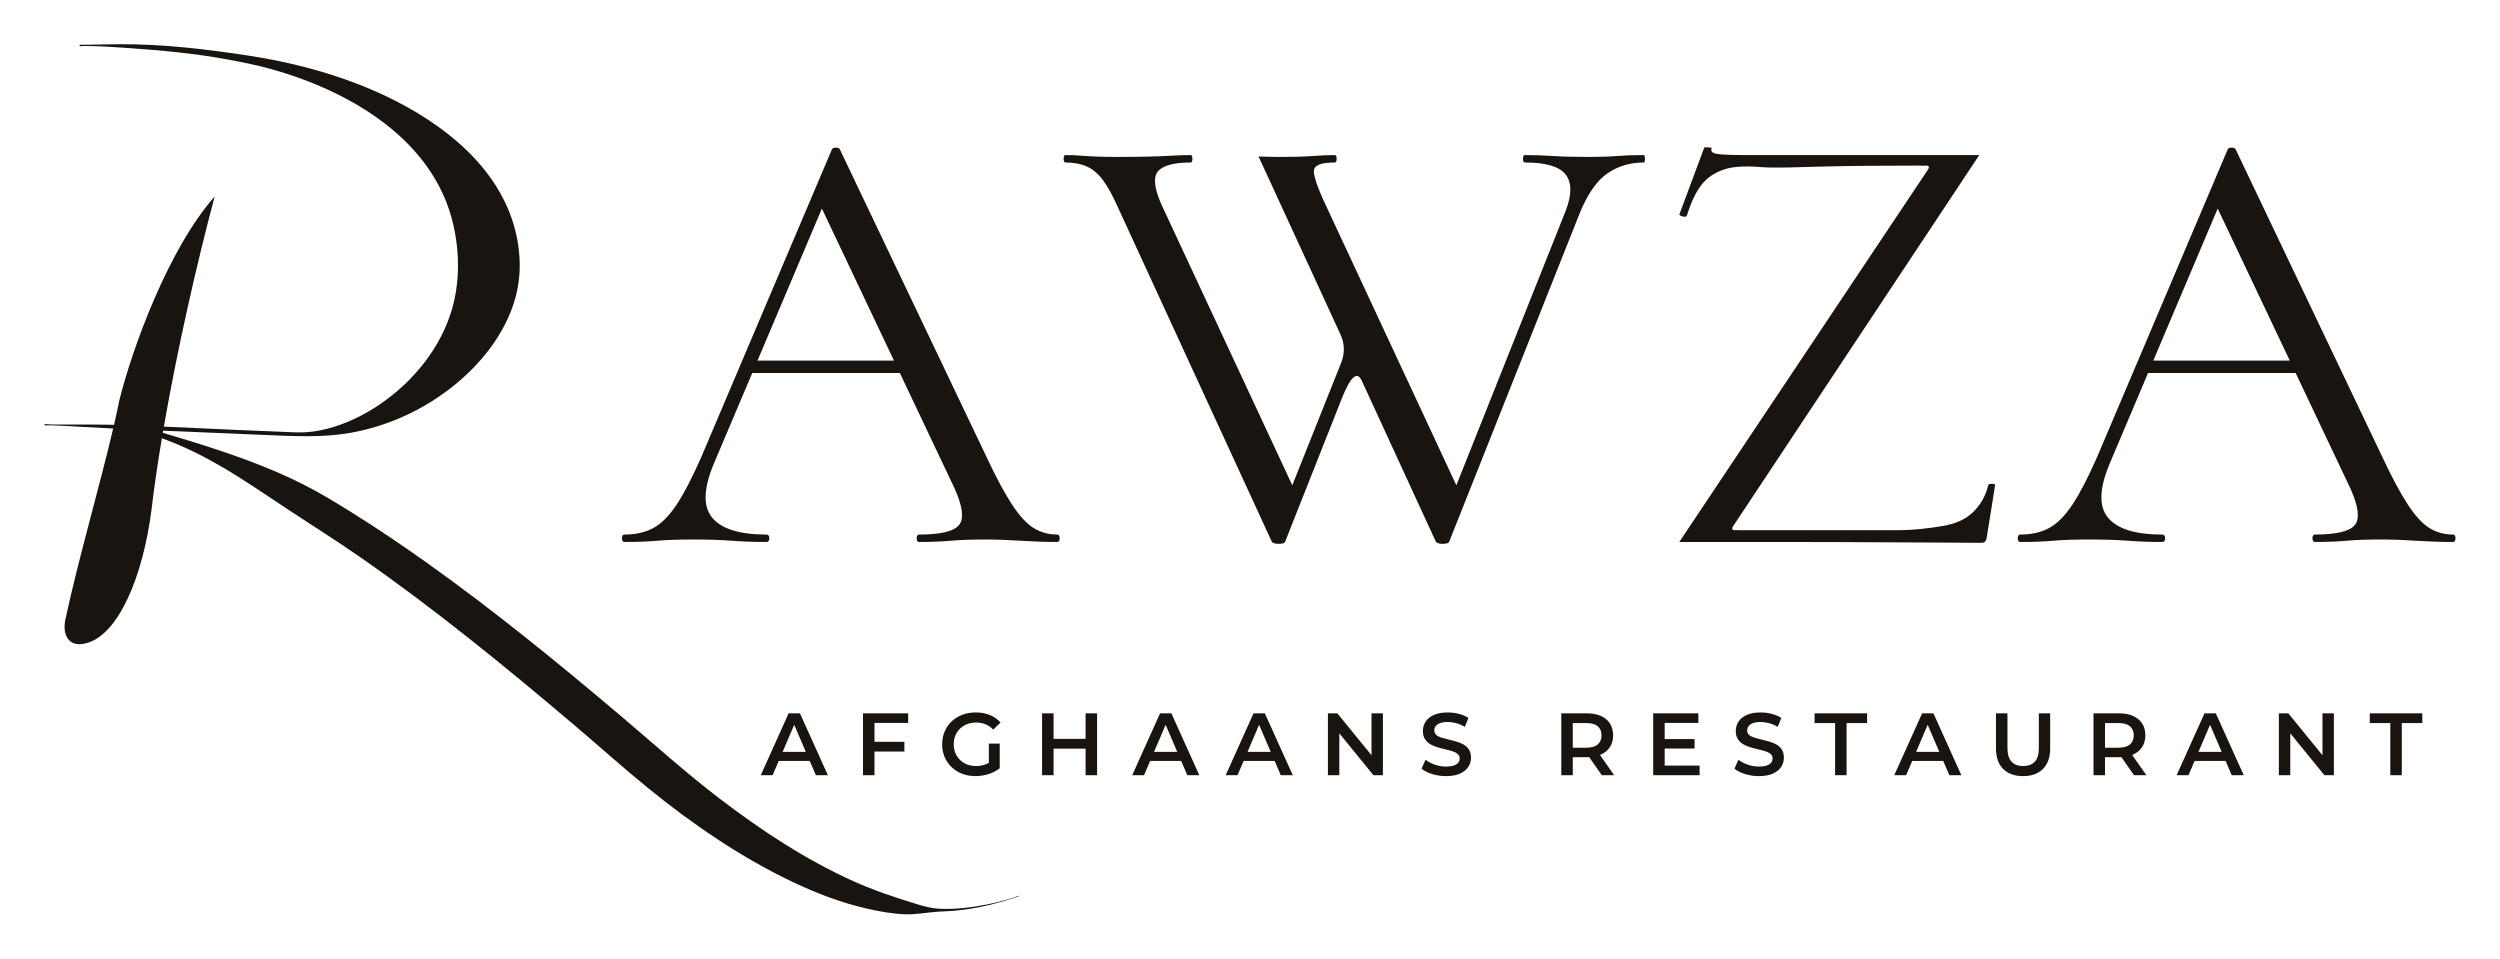
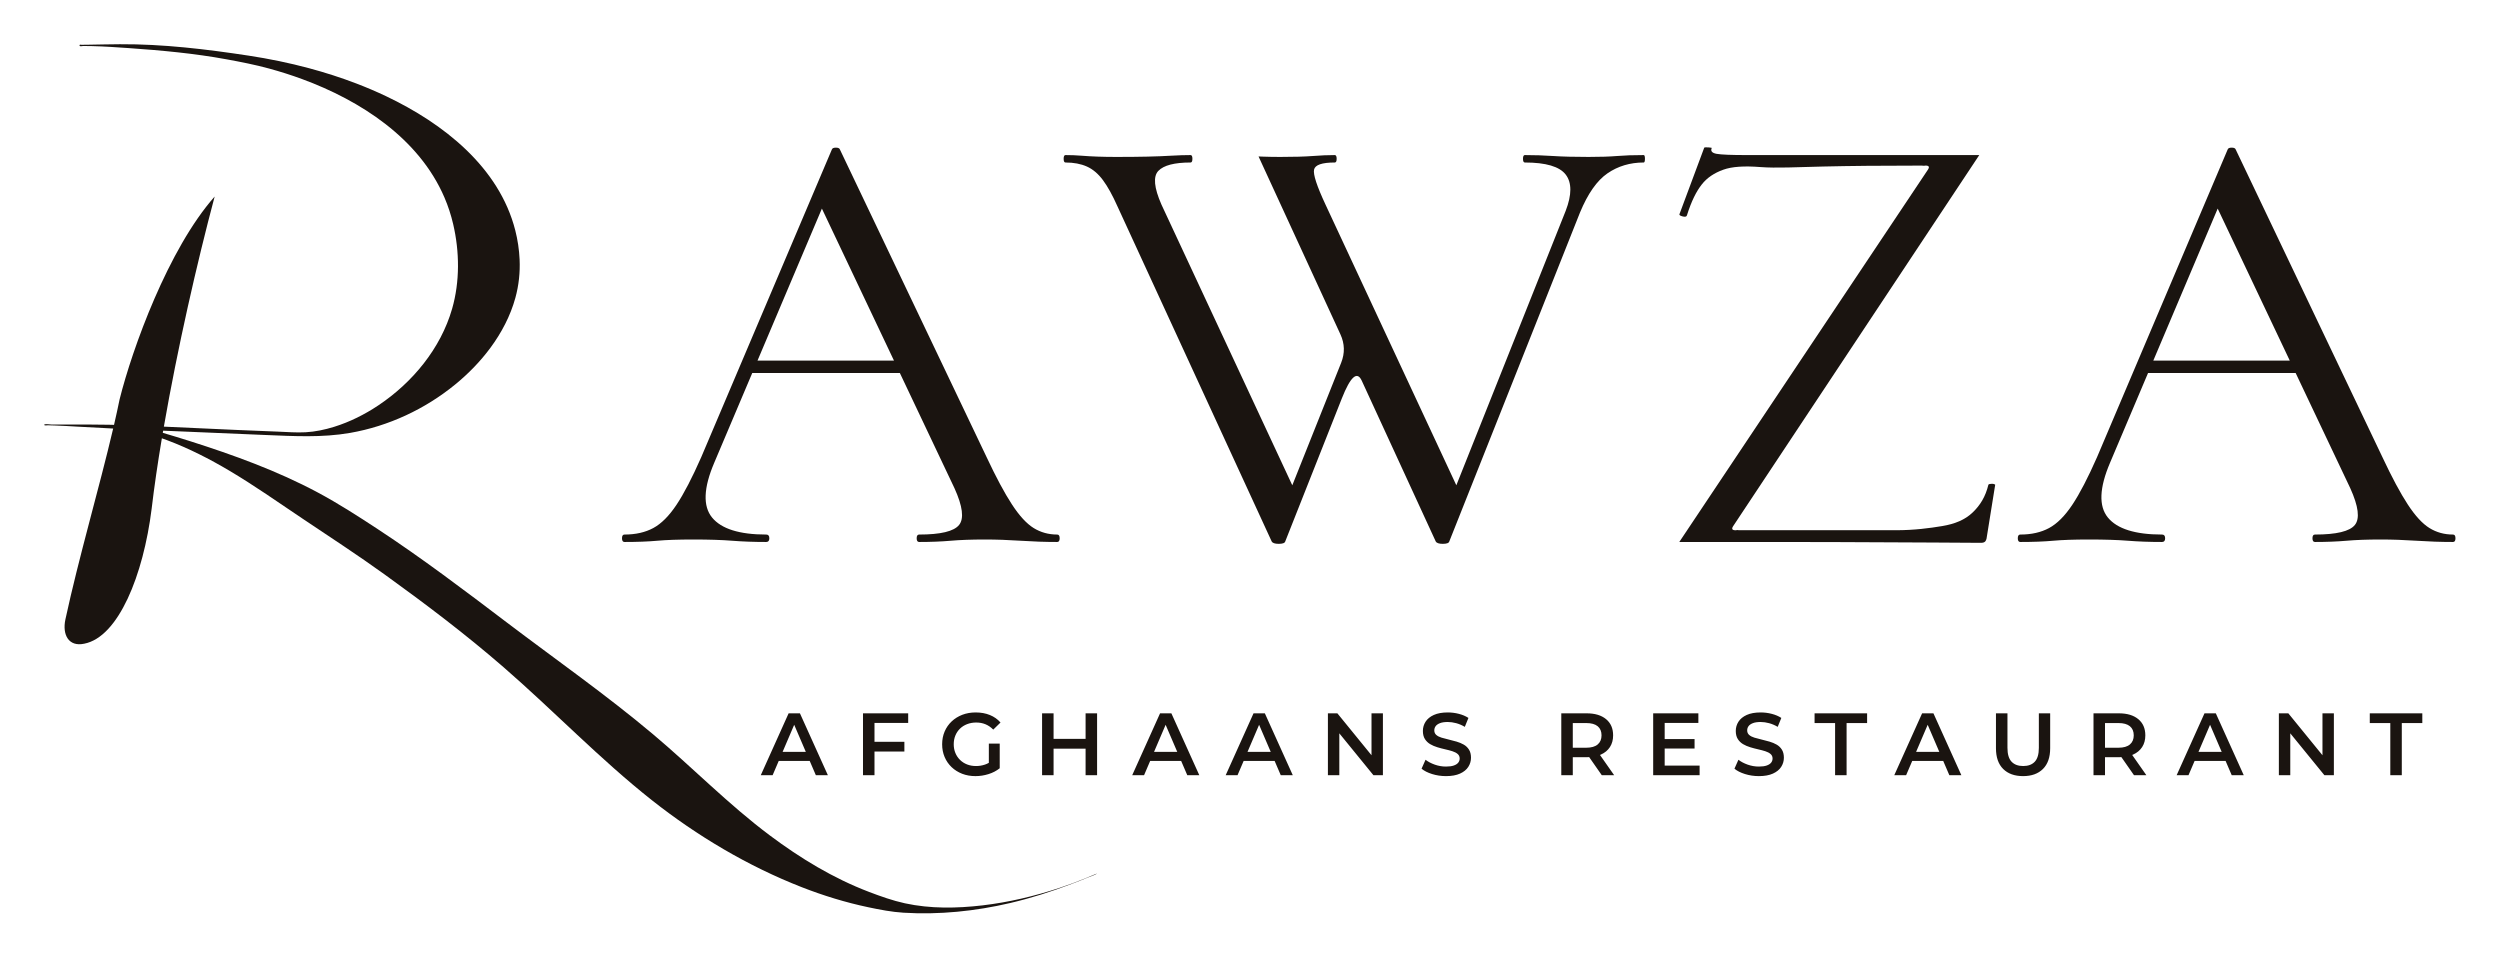
- <svg xmlns="http://www.w3.org/2000/svg" version="1.1" viewBox="0 0 4523 1735" width="1130.75px" height="433.75px">
+ <svg xmlns="http://www.w3.org/2000/svg" version="1.1" viewBox="0 0 4523 1733" width="1130.75px" height="433.25px">
  <g id="WORDMARK">
-     <path id="LETTER_R" fill="#1A1410" fill-rule="nonzero" d="M150.63,83.16c-2.1,0 -4.55,1.17 -6.3,0.02c-0.58,-0.39 -0.58,-1.71 0,-2.1c0.87,-0.59 2.1,-0.02 3.15,-0.03c4.21,-0.04 8.41,-0.1 12.62,-0.16c18.95,-0.29 37.89,-0.78 56.84,-0.88c78.2,-0.42 155.82,8.92 232.98,20.66c36.78,5.6 73.29,13.09 109.23,22.74c29.02,7.79 57.67,16.97 85.72,27.72c18.25,6.99 36.24,14.65 53.88,23.05c102.49,48.75 204.21,127.56 233.49,242.6c4.38,17.2 7,34.86 7.82,52.59c1.08,23.5 -1.42,46.89 -7.67,69.58c-9,32.67 -25.04,63.11 -45.12,90.3c-18.27,24.73 -39.94,46.91 -63.73,66.36c-54.54,44.61 -120.62,75.44 -190.08,87.59c-50.7,8.87 -101.94,5.85 -153.07,3.8c-60.92,-2.44 -121.82,-5.17 -182.74,-7.72c-0.82,-0.03 -1.64,-0.07 -2.47,-0.1c-0.22,1.3 -0.45,2.6 -0.67,3.89c14.78,4.31 29.53,8.68 44.24,13.22c72.28,22.31 144.65,46.88 212.19,81.28c29.56,15.05 57.92,32.44 86.04,49.98c44.73,27.91 88.46,57.38 131.45,87.89c123.32,87.52 240.65,183.23 356,280.91c58.74,49.74 115.82,101.38 177.03,148.11c76.01,58.03 156.78,111.45 244.29,150.58c36.53,16.34 74.25,28.84 112.47,40.53c12.34,3.77 25.86,7.55 38.79,8.38c29.05,1.86 59.68,-1.98 88.15,-7.5c13.04,-2.52 25.95,-5.7 38.67,-9.51c4.9,-1.47 9.76,-3.03 14.6,-4.69c0.97,-0.33 1.93,-0.67 2.9,-1.01c0.98,-0.35 3.99,-0.92 3.11,-0.36c-2.32,1.47 -6.09,2.16 -8.69,3.05c-7.75,2.65 -15.56,5.12 -23.42,7.4c-26.6,7.72 -53.86,13.23 -81.43,16.03c-11.29,1.15 -22.57,1.31 -33.88,2.07c-20.18,1.35 -39.65,5.45 -60.04,4.64c-23.15,-0.92 -46.41,-5.09 -68.95,-10.28c-46.26,-10.65 -90.9,-27.69 -133.72,-48.04c-93.92,-44.63 -181.73,-104.79 -262.26,-170.33c-45.21,-36.8 -88.65,-75.88 -133.11,-113.59c-124.7,-105.75 -251.62,-209.41 -385.88,-302.87c-42.32,-29.46 -85.94,-56.79 -128.97,-85.17c-41.46,-27.35 -82.27,-55.77 -125.28,-80.67c-31.7,-18.35 -64.57,-34.74 -98.89,-47.6c-2.35,-0.88 -4.71,-1.74 -7.08,-2.58c-7.5,44.75 -13.83,87.82 -18.51,127.6c-15,120 -60,232 -122,244c-28,6 -40,-16 -34,-44c23.97,-111.31 61.14,-237.28 86.4,-345.27c-21.52,-1.01 -43.04,-2.13 -64.56,-3.43c-13.64,-0.83 -27.29,-1.59 -40.94,-2.09c-4.2,-0.15 -8.4,-0.28 -12.61,-0.38c-2.1,-0.05 -4.4,0.76 -6.3,-0.13c-0.42,-0.2 -0.4,-1.22 0.03,-1.4c2.87,-1.22 9.44,0.13 12.61,0.15c8.41,0.07 16.82,0.09 25.24,0.09c26.3,-0.02 52.59,-0.27 78.89,0.33c3.07,0.07 6.13,0.14 9.2,0.22c3.65,-15.8 7.03,-31.2 10.06,-46.09c23,-92 88,-272 172,-367c-32.09,120.35 -67.38,275.28 -91.89,416.29c44.61,1.93 89.22,4.2 133.81,6.08c24.15,1.02 48.3,2.02 72.46,2.95c16.66,0.64 33.53,2.07 50.19,1.15c17.57,-0.96 35,-4.69 51.77,-9.91c28.28,-8.81 55.06,-22.25 79.67,-38.66c61.72,-41.16 112.87,-102.81 133.58,-174.79c14.18,-49.3 13.55,-103.42 1.93,-153.18c-3.84,-16.47 -9.1,-32.61 -15.77,-48.16c-45.97,-107.1 -152.08,-175.51 -257.76,-214.37c-19.52,-7.18 -39.37,-13.47 -59.43,-18.95c-25.28,-6.91 -50.8,-11.88 -76.55,-16.62c-58.97,-10.87 -118.12,-16.24 -177.87,-20.43c-22,-1.54 -44.02,-3.04 -66.07,-3.57c-5.25,-0.13 -10.51,-0.2 -15.76,-0.22z" />
+     <path id="LETTER_R" fill="#1A1410" fill-rule="nonzero" d="M150.63,83.16c-2.1,0 -4.55,1.17 -6.3,0.02c-0.58,-0.39 -0.58,-1.71 0,-2.1c0.87,-0.59 2.1,-0.02 3.15,-0.03c4.21,-0.04 8.41,-0.1 12.62,-0.16c18.95,-0.29 37.89,-0.78 56.84,-0.88c78.2,-0.42 155.82,8.92 232.98,20.66c36.78,5.6 73.29,13.09 109.23,22.74c29.02,7.79 57.67,16.97 85.72,27.72c18.25,6.99 36.24,14.65 53.88,23.05c102.49,48.75 204.21,127.56 233.49,242.6c4.38,17.2 7,34.86 7.82,52.59c1.08,23.5 -1.42,46.89 -7.67,69.58c-9,32.67 -25.04,63.11 -45.12,90.3c-18.27,24.73 -39.94,46.91 -63.73,66.36c-54.54,44.61 -120.62,75.44 -190.08,87.59c-50.7,8.87 -101.94,5.85 -153.07,3.8c-60.92,-2.44 -121.82,-5.17 -182.74,-7.72c-0.82,-0.03 -1.64,-0.07 -2.47,-0.1c-0.22,1.31 -0.45,2.61 -0.67,3.91c16.59,4.89 33.13,9.91 49.61,15.15c78.87,25.12 157.56,53.61 230.7,92.7c37.46,20.02 73.34,43.18 108.82,66.49c80.2,52.68 156.49,110.49 232.9,168.44c88.51,67.13 179.68,130.87 264.76,202.41c71.46,60.08 136.56,127.12 211.47,183.15c55.23,41.31 114.78,77.54 179.4,102.18c21.05,8.02 43,15.85 65.04,20.65c46.07,10.03 93.91,9.19 140.5,3.72c47.11,-5.53 93.52,-16.49 138.52,-31.41c15.74,-5.22 31.27,-10.98 46.63,-17.21c5.12,-2.08 10.22,-4.2 15.31,-6.36c1.02,-0.43 2.03,-0.87 3.05,-1.3c1.02,-0.44 4.16,-1.5 3.2,-0.94c-4.64,2.7 -10.3,4.41 -15.27,6.46c-10.22,4.22 -20.52,8.22 -30.85,12.15c-36.19,13.78 -73.16,25.57 -110.87,34.43c-62.6,14.71 -128.4,21.44 -192.7,17.48c-21.38,-1.32 -42.83,-5.47 -63.75,-9.88c-41.15,-8.68 -81.47,-21.07 -120.62,-36.38c-96.96,-37.91 -189.22,-92.69 -270.84,-157.19c-94.37,-74.57 -177.74,-161.95 -268.47,-240.71c-68.68,-59.62 -141.56,-114.75 -215.32,-167.9c-48.79,-35.16 -99.09,-67.86 -149.02,-101.34c-43.65,-29.27 -86.65,-59.58 -131.88,-86.4c-35.92,-21.29 -73.24,-40.32 -112.36,-55.03c-3.19,-1.2 -6.4,-2.37 -9.62,-3.5c-7.51,44.76 -13.83,87.84 -18.51,127.63c-15,120 -60,232 -122,244c-28,6 -40,-16 -34,-44c23.97,-111.31 61.14,-237.28 86.4,-345.27c-21.52,-1.01 -43.04,-2.13 -64.56,-3.43c-13.64,-0.83 -27.29,-1.59 -40.94,-2.09c-4.2,-0.15 -8.4,-0.28 -12.61,-0.38c-2.1,-0.05 -4.4,0.76 -6.3,-0.13c-0.42,-0.2 -0.4,-1.22 0.03,-1.4c2.87,-1.22 9.44,0.13 12.61,0.15c8.41,0.07 16.82,0.09 25.24,0.09c26.3,-0.02 52.59,-0.27 78.89,0.33c3.07,0.07 6.13,0.14 9.2,0.22c3.65,-15.8 7.03,-31.2 10.06,-46.09c23,-92 88,-272 172,-367c-32.09,120.35 -67.38,275.28 -91.89,416.29c44.61,1.93 89.22,4.2 133.81,6.08c24.15,1.02 48.3,2.02 72.46,2.95c16.66,0.64 33.53,2.07 50.19,1.15c17.57,-0.96 35,-4.69 51.77,-9.91c28.28,-8.81 55.06,-22.25 79.67,-38.66c61.72,-41.16 112.87,-102.81 133.58,-174.79c14.18,-49.3 13.55,-103.42 1.93,-153.18c-3.84,-16.47 -9.1,-32.61 -15.77,-48.16c-45.97,-107.1 -152.08,-175.51 -257.76,-214.37c-19.52,-7.18 -39.37,-13.47 -59.43,-18.95c-25.28,-6.91 -50.8,-11.88 -76.55,-16.62c-58.97,-10.87 -118.12,-16.24 -177.87,-20.43c-22,-1.54 -44.02,-3.04 -66.07,-3.57c-5.25,-0.13 -10.51,-0.2 -15.76,-0.22z" />
    <path id="LETTER_A_1" fill="#1A1410" fill-rule="nonzero" d="M1627.99,674.79h-267l-68.79,162.4c-19.41,45.55 -20.72,78.59 -3.92,99.12c16.8,20.53 49.47,30.8 98,30.8c3.73,0 5.6,2.24 5.6,6.72c0,4.48 -1.87,6.72 -5.6,6.72c-22.4,0 -42.93,-0.75 -61.6,-2.24c-18.67,-1.49 -42.19,-2.24 -70.56,-2.24c-26.88,0 -48.53,0.75 -64.96,2.24c-16.43,1.49 -36.21,2.24 -59.36,2.24c-2.99,0 -4.48,-2.24 -4.48,-6.72c0,-4.48 1.49,-6.72 4.48,-6.72c20.16,0 37.52,-3.92 52.08,-11.76c14.56,-7.84 28.56,-21.84 42,-42c13.44,-20.16 28.37,-48.91 44.8,-86.24l236.32,-556.64c0.75,-2.24 3.17,-3.36 7.28,-3.36c4.11,0 6.53,1.12 7.28,3.36l265.44,556.64c17.17,36.59 32.48,65.15 45.92,85.68c13.44,20.53 26.51,34.72 39.2,42.56c12.69,7.84 26.88,11.76 42.56,11.76c2.99,0 4.48,2.24 4.48,6.72c0,4.48 -1.49,6.72 -4.48,6.72c-21.65,0 -43.68,-0.75 -66.08,-2.24c-22.4,-1.49 -44.05,-2.24 -64.96,-2.24c-23.89,0 -44.43,0.75 -61.6,2.24c-17.17,1.49 -36.21,2.24 -57.12,2.24c-2.99,0 -4.48,-2.24 -4.48,-6.72c0,-4.48 1.49,-6.72 4.48,-6.72c38.83,0 62.91,-5.79 72.24,-17.36c9.33,-11.57 6.53,-33.79 -8.4,-66.64zM1370.48,652.39h246.89l-130.4,-275.02z" />
    <path id="LETTER_W" fill="#1A1410" fill-rule="nonzero" d="M2427.58,720.99l-102.27,258.45c-0.75,2.99 -4.67,4.48 -11.76,4.48c-7.09,0 -11.39,-1.49 -12.88,-4.48l-278.88,-605.92c-8.96,-20.16 -17.73,-36.03 -26.32,-47.6c-8.59,-11.57 -18.29,-19.79 -29.12,-24.64c-10.83,-4.85 -23.71,-7.28 -38.64,-7.28c-2.24,0 -3.36,-2.24 -3.36,-6.72c0,-4.48 1.12,-6.72 3.36,-6.72c9.71,0 19.23,0.37 28.56,1.12c9.33,0.75 19.23,1.31 29.68,1.68c10.45,0.37 21.65,0.56 33.6,0.56c21.65,0 40.51,-0.19 56.56,-0.56c16.05,-0.37 30.43,-0.93 43.12,-1.68c12.69,-0.75 24.27,-1.12 34.72,-1.12c2.24,0 3.36,2.24 3.36,6.72c0,4.48 -1.12,6.72 -3.36,6.72c-29.12,0 -48.53,5.04 -58.24,15.12c-9.71,10.08 -7.84,30.43 5.6,61.04l236.71,507.84l88.4,-221.67c6.91,-17.34 6.47,-34.49 -1.34,-51.44l-106.49,-231.36c-1.14,-2.55 -2.29,-5.04 -3.43,-7.46l-38.21,-83.02c2.47,0.12 4.96,0.22 7.48,0.31c10.08,0.37 20.72,0.56 31.92,0.56c24.64,0 44.24,-0.56 58.8,-1.68c14.56,-1.12 27.81,-1.68 39.76,-1.68c2.24,0 3.36,2.24 3.36,6.72c0,4.48 -1.12,6.72 -3.36,6.72c-23.15,0 -35.65,4.29 -37.52,12.88c-1.87,8.59 5.04,29.68 20.72,63.28l236.69,507.81l197.87,-496.61c11.2,-29.12 11.2,-50.96 0,-65.52c-11.2,-14.56 -35.84,-21.84 -73.92,-21.84c-2.24,0 -3.36,-2.24 -3.36,-6.72c0,-4.48 1.12,-6.72 3.36,-6.72c17.17,0 34.16,0.56 50.96,1.68c16.8,1.12 38.27,1.68 64.4,1.68c20.91,0 38.08,-0.56 51.52,-1.68c13.44,-1.12 29.49,-1.68 48.16,-1.68c1.49,0 2.24,2.24 2.24,6.72c0,4.48 -0.75,6.72 -2.24,6.72c-24.64,0 -46.48,6.53 -65.52,19.6c-19.04,13.07 -35.65,36.77 -49.84,71.12l-236.32,594.72c-0.75,2.99 -4.67,4.48 -11.76,4.48c-7.09,0 -11.39,-1.49 -12.88,-4.48l-133.8,-290.71c-8.36,-18.17 -20.39,-7.42 -36.09,32.26z" />
    <path id="LETTER_Z" fill="#1A1410" fill-rule="nonzero" d="M3481.6,300.04c-1.5,-0.3 -3.6,-0.44 -6.29,-0.44c-70.93,0 -129.92,0.56 -176.96,1.68c-47.04,1.12 -84.93,3.19 -113.68,0.95c-28.75,-2.24 -51.15,-0.95 -67.2,4.91c-16.05,5.86 -28.93,14.24 -38.64,26.6c-9.71,12.36 -18.67,29.85 -26.88,56c-0.75,2.38 -3.36,2.99 -7.84,1.79c-3.84,-1.03 -5.76,-2.19 -5.76,-3.49c0,-0.22 0.05,-0.44 0.16,-0.66l44.8,-120.25c0.75,-0.6 3.36,-0.75 7.84,-0.45c4.48,0.3 6.35,0.75 5.6,1.34c-2.24,5.38 0.75,8.81 8.96,10.3c8.21,1.49 26.51,2.24 54.88,2.24c44.8,0 99.68,0 164.64,0c47.63,0 104.09,0 169.38,0h86.28l-445.21,671.26c-3.32,5 -1.97,7.5 4.03,7.5h2l0.32,-0.48c1.5,0.29 3.58,0.44 6.25,0.44c61.23,0 116.11,0 164.64,0c48.53,0 87.73,0 117.6,0c32.85,0 60.67,-3.74 83.44,-7.54c22.77,-3.8 41.07,-11.29 54.88,-24.49c13.81,-13.2 23.33,-28.62 28.56,-50.32c0.75,-1.08 2.99,-1.68 6.72,-1.68c3.73,0 5.6,1.68 5.6,1.68l-15.68,97.54c0,0 -0.75,3.17 -2.24,4.95c-1.49,1.78 -4.11,2.67 -7.84,2.67c-55.25,-0.51 -113.68,-0.59 -175.28,-0.96c-61.6,-0.37 -123.2,-0.56 -184.8,-0.56c-32.88,0 -64.97,0 -96.26,0h-89.26v-0.29l449.58,-673.23c3.33,-4.99 2,-7.48 -4,-7.48h-2.01z" />
    <path id="LETTER_A_2" fill="#1A1410" fill-rule="nonzero" d="M4153.27,674.79h-267l-68.79,162.4c-19.41,45.55 -20.72,78.59 -3.92,99.12c16.8,20.53 49.47,30.8 98,30.8c3.73,0 5.6,2.24 5.6,6.72c0,4.48 -1.87,6.72 -5.6,6.72c-22.4,0 -42.93,-0.75 -61.6,-2.24c-18.67,-1.49 -42.19,-2.24 -70.56,-2.24c-26.88,0 -48.53,0.75 -64.96,2.24c-16.43,1.49 -36.21,2.24 -59.36,2.24c-2.99,0 -4.48,-2.24 -4.48,-6.72c0,-4.48 1.49,-6.72 4.48,-6.72c20.16,0 37.52,-3.92 52.08,-11.76c14.56,-7.84 28.56,-21.84 42,-42c13.44,-20.16 28.37,-48.91 44.8,-86.24l236.32,-556.64c0.75,-2.24 3.17,-3.36 7.28,-3.36c4.11,0 6.53,1.12 7.28,3.36l265.44,556.64c17.17,36.59 32.48,65.15 45.92,85.68c13.44,20.53 26.51,34.72 39.2,42.56c12.69,7.84 26.88,11.76 42.56,11.76c2.99,0 4.48,2.24 4.48,6.72c0,4.48 -1.49,6.72 -4.48,6.72c-21.65,0 -43.68,-0.75 -66.08,-2.24c-22.4,-1.49 -44.05,-2.24 -64.96,-2.24c-23.89,0 -44.43,0.75 -61.6,2.24c-17.17,1.49 -36.21,2.24 -57.12,2.24c-2.99,0 -4.48,-2.24 -4.48,-6.72c0,-4.48 1.49,-6.72 4.48,-6.72c38.83,0 62.91,-5.79 72.24,-17.36c9.33,-11.57 6.53,-33.79 -8.4,-66.64zM3895.76,652.39h246.89l-130.4,-275.02z" />
  </g>
  <g id="DESCRIPTOR">
    <path id="DESCRIPTOR" fill="#1A1410" fill-rule="nonzero" d="M1397.81,1402.55h-21.44l50.4,-112h20.48l50.56,112h-21.76l-11.13,-25.92h-56.02zM1457.9,1360.31l-21.05,-49.02l-20.97,49.02zM1582.13,1402.55h-20.8v-112h81.76v17.44h-60.96v34.08h54.08v17.6l-54.08,0zM1764.85,1404.15c-8.75,0 -16.77,-1.41 -24.08,-4.24c-7.31,-2.83 -13.68,-6.83 -19.12,-12c-5.44,-5.17 -9.65,-11.28 -12.64,-18.32c-2.99,-7.04 -4.48,-14.72 -4.48,-23.04c0,-8.32 1.49,-16 4.48,-23.04c2.99,-7.04 7.23,-13.15 12.72,-18.32c5.49,-5.17 11.92,-9.17 19.28,-12c7.36,-2.83 15.41,-4.24 24.16,-4.24c9.49,0 18.05,1.55 25.68,4.64c7.63,3.09 14.05,7.63 19.28,13.6l-13.12,12.8c-4.37,-4.37 -9.09,-7.6 -14.16,-9.68c-5.07,-2.08 -10.64,-3.12 -16.72,-3.12c-5.87,0 -11.31,0.96 -16.32,2.88c-5.01,1.92 -9.33,4.64 -12.96,8.16c-3.63,3.52 -6.43,7.68 -8.4,12.48c-1.97,4.8 -2.96,10.08 -2.96,15.84c0,5.65 0.99,10.88 2.96,15.68c1.97,4.8 4.77,8.99 8.4,12.56c3.63,3.57 7.89,6.32 12.8,8.24c4.91,1.92 10.35,2.88 16.32,2.88c5.55,0 10.91,-0.88 16.08,-2.64c2.37,-0.81 4.69,-1.86 6.96,-3.18v-34.82h19.68v44.64c-5.87,4.69 -12.67,8.24 -20.4,10.64c-7.73,2.4 -15.55,3.6 -23.44,3.6zM1984.85,1402.55h-20.8v-48h-57.92v48h-20.8v-112h20.8v46.24h57.92v-46.24h20.8zM2069.81,1402.55h-21.44l50.4,-112h20.48l50.56,112h-21.76l-11.13,-25.92h-56.02zM2129.9,1360.31l-21.05,-49.02l-20.97,49.02zM2238.93,1402.55h-21.44l50.4,-112h20.48l50.56,112h-21.76l-11.13,-25.92l-56.02,0zM2299.02,1360.31l-21.05,-49.02l-20.97,49.02zM2423.09,1402.55h-20.64v-112h17.12l61.76,75.83v-75.83h20.64v112h-17.12l-61.76,-75.83zM2616.05,1404.15c-8.75,0 -17.12,-1.25 -25.12,-3.76c-8,-2.51 -14.35,-5.73 -19.04,-9.68l7.2,-16.16c4.48,3.52 10.03,6.45 16.64,8.8c6.61,2.35 13.39,3.52 20.32,3.52c5.87,0 10.61,-0.64 14.24,-1.92c3.63,-1.28 6.29,-3.01 8,-5.2c1.71,-2.19 2.56,-4.67 2.56,-7.44c0,-3.41 -1.23,-6.16 -3.68,-8.24c-2.45,-2.08 -5.63,-3.73 -9.52,-4.96c-3.89,-1.23 -8.21,-2.37 -12.96,-3.44c-4.75,-1.07 -9.49,-2.32 -14.24,-3.76c-4.75,-1.44 -9.07,-3.31 -12.96,-5.6c-3.89,-2.29 -7.07,-5.36 -9.52,-9.2c-2.45,-3.84 -3.68,-8.75 -3.68,-14.72c0,-6.08 1.63,-11.65 4.88,-16.72c3.25,-5.07 8.21,-9.12 14.88,-12.16c6.67,-3.04 15.12,-4.56 25.36,-4.56c6.72,0 13.39,0.85 20,2.56c6.61,1.71 12.37,4.16 17.28,7.36l-6.56,16.16c-5.01,-2.99 -10.19,-5.2 -15.52,-6.64c-5.33,-1.44 -10.45,-2.16 -15.36,-2.16c-5.76,0 -10.43,0.69 -14,2.08c-3.57,1.39 -6.19,3.2 -7.84,5.44c-1.65,2.24 -2.48,4.8 -2.48,7.68c0,3.41 1.2,6.16 3.6,8.24c2.4,2.08 5.55,3.71 9.44,4.88c3.89,1.17 8.24,2.32 13.04,3.44c4.8,1.12 9.57,2.37 14.32,3.76c4.75,1.39 9.07,3.2 12.96,5.44c3.89,2.24 7.04,5.28 9.44,9.12c2.4,3.84 3.6,8.69 3.6,14.56c0,5.97 -1.63,11.49 -4.88,16.56c-3.25,5.07 -8.24,9.12 -14.96,12.16c-6.72,3.04 -15.2,4.56 -25.44,4.56zM2845.49,1402.55h-20.8v-112h45.92c14.93,0 26.64,3.52 35.12,10.56c8.48,7.04 12.72,16.8 12.72,29.28c0,8.21 -1.92,15.28 -5.76,21.2c-3.84,5.92 -9.31,10.45 -16.4,13.6c-0.53,0.24 -1.07,0.46 -1.62,0.68l25.7,36.68h-22.4l-22.82,-32.75c-1.43,0.07 -2.89,0.11 -4.38,0.11h-25.28zM2845.49,1308.15v44.64h24.32c9.17,0 16.08,-1.97 20.72,-5.92c4.64,-3.95 6.96,-9.44 6.96,-16.48c0,-7.15 -2.32,-12.64 -6.96,-16.48c-4.64,-3.84 -11.55,-5.76 -20.72,-5.76zM3074.93,1402.55h-84v-112h81.76v17.44h-60.96v29.12h54.08v17.12h-54.08v30.88h63.2zM3182.13,1404.15c-8.75,0 -17.12,-1.25 -25.12,-3.76c-8,-2.51 -14.35,-5.73 -19.04,-9.68l7.2,-16.16c4.48,3.52 10.03,6.45 16.64,8.8c6.61,2.35 13.39,3.52 20.32,3.52c5.87,0 10.61,-0.64 14.24,-1.92c3.63,-1.28 6.29,-3.01 8,-5.2c1.71,-2.19 2.56,-4.67 2.56,-7.44c0,-3.41 -1.23,-6.16 -3.68,-8.24c-2.45,-2.08 -5.63,-3.73 -9.52,-4.96c-3.89,-1.23 -8.21,-2.37 -12.96,-3.44c-4.75,-1.07 -9.49,-2.32 -14.24,-3.76c-4.75,-1.44 -9.07,-3.31 -12.96,-5.6c-3.89,-2.29 -7.07,-5.36 -9.52,-9.2c-2.45,-3.84 -3.68,-8.75 -3.68,-14.72c0,-6.08 1.63,-11.65 4.88,-16.72c3.25,-5.07 8.21,-9.12 14.88,-12.16c6.67,-3.04 15.12,-4.56 25.36,-4.56c6.72,0 13.39,0.85 20,2.56c6.61,1.71 12.37,4.16 17.28,7.36l-6.56,16.16c-5.01,-2.99 -10.19,-5.2 -15.52,-6.64c-5.33,-1.44 -10.45,-2.16 -15.36,-2.16c-5.76,0 -10.43,0.69 -14,2.08c-3.57,1.39 -6.19,3.2 -7.84,5.44c-1.65,2.24 -2.48,4.8 -2.48,7.68c0,3.41 1.2,6.16 3.6,8.24c2.4,2.08 5.55,3.71 9.44,4.88c3.89,1.17 8.24,2.32 13.04,3.44c4.8,1.12 9.57,2.37 14.32,3.76c4.75,1.39 9.07,3.2 12.96,5.44c3.89,2.24 7.04,5.28 9.44,9.12c2.4,3.84 3.6,8.69 3.6,14.56c0,5.97 -1.63,11.49 -4.88,16.56c-3.25,5.07 -8.24,9.12 -14.96,12.16c-6.72,3.04 -15.2,4.56 -25.44,4.56zM3340.85,1402.55h-20.8v-94.4h-37.12v-17.6h95.04v17.6h-37.12zM3448.53,1402.55h-21.44l50.4,-112h20.48l50.56,112h-21.76l-11.13,-25.92h-56.02zM3508.62,1360.31l-21.05,-49.02l-20.97,49.02zM3660.21,1404.15c-15.36,0 -27.39,-4.32 -36.08,-12.96c-8.69,-8.64 -13.04,-21.12 -13.04,-37.44v-63.2h20.8v62.4c0,11.52 2.48,19.89 7.44,25.12c4.96,5.23 11.97,7.84 21.04,7.84c9.07,0 16.05,-2.61 20.96,-7.84c4.91,-5.23 7.36,-13.6 7.36,-25.12v-62.4h20.48v63.2c0,16.32 -4.35,28.8 -13.04,37.44c-8.69,8.64 -20.67,12.96 -35.92,12.96zM3808.37,1402.55h-20.8v-112h45.92c14.93,0 26.64,3.52 35.12,10.56c8.48,7.04 12.72,16.8 12.72,29.28c0,8.21 -1.92,15.28 -5.76,21.2c-3.84,5.92 -9.31,10.45 -16.4,13.6c-0.53,0.24 -1.07,0.46 -1.62,0.68l25.7,36.68h-22.4l-22.82,-32.75c-1.43,0.07 -2.89,0.11 -4.38,0.11h-25.28zM3808.37,1308.15v44.64h24.32c9.17,0 16.08,-1.97 20.72,-5.92c4.64,-3.95 6.96,-9.44 6.96,-16.48c0,-7.15 -2.32,-12.64 -6.96,-16.48c-4.64,-3.84 -11.55,-5.76 -20.72,-5.76zM3959.41,1402.55h-21.44l50.4,-112h20.48l50.56,112h-21.76l-11.13,-25.92l-56.02,0zM4019.5,1360.31l-21.05,-49.02l-20.97,49.02zM4143.57,1402.55h-20.64v-112h17.12l61.76,75.83v-75.83h20.64v112h-17.12l-61.76,-75.83zM4345.33,1402.55h-20.8v-94.4h-37.12v-17.6h95.04v17.6h-37.12z" />
  </g>
</svg>
